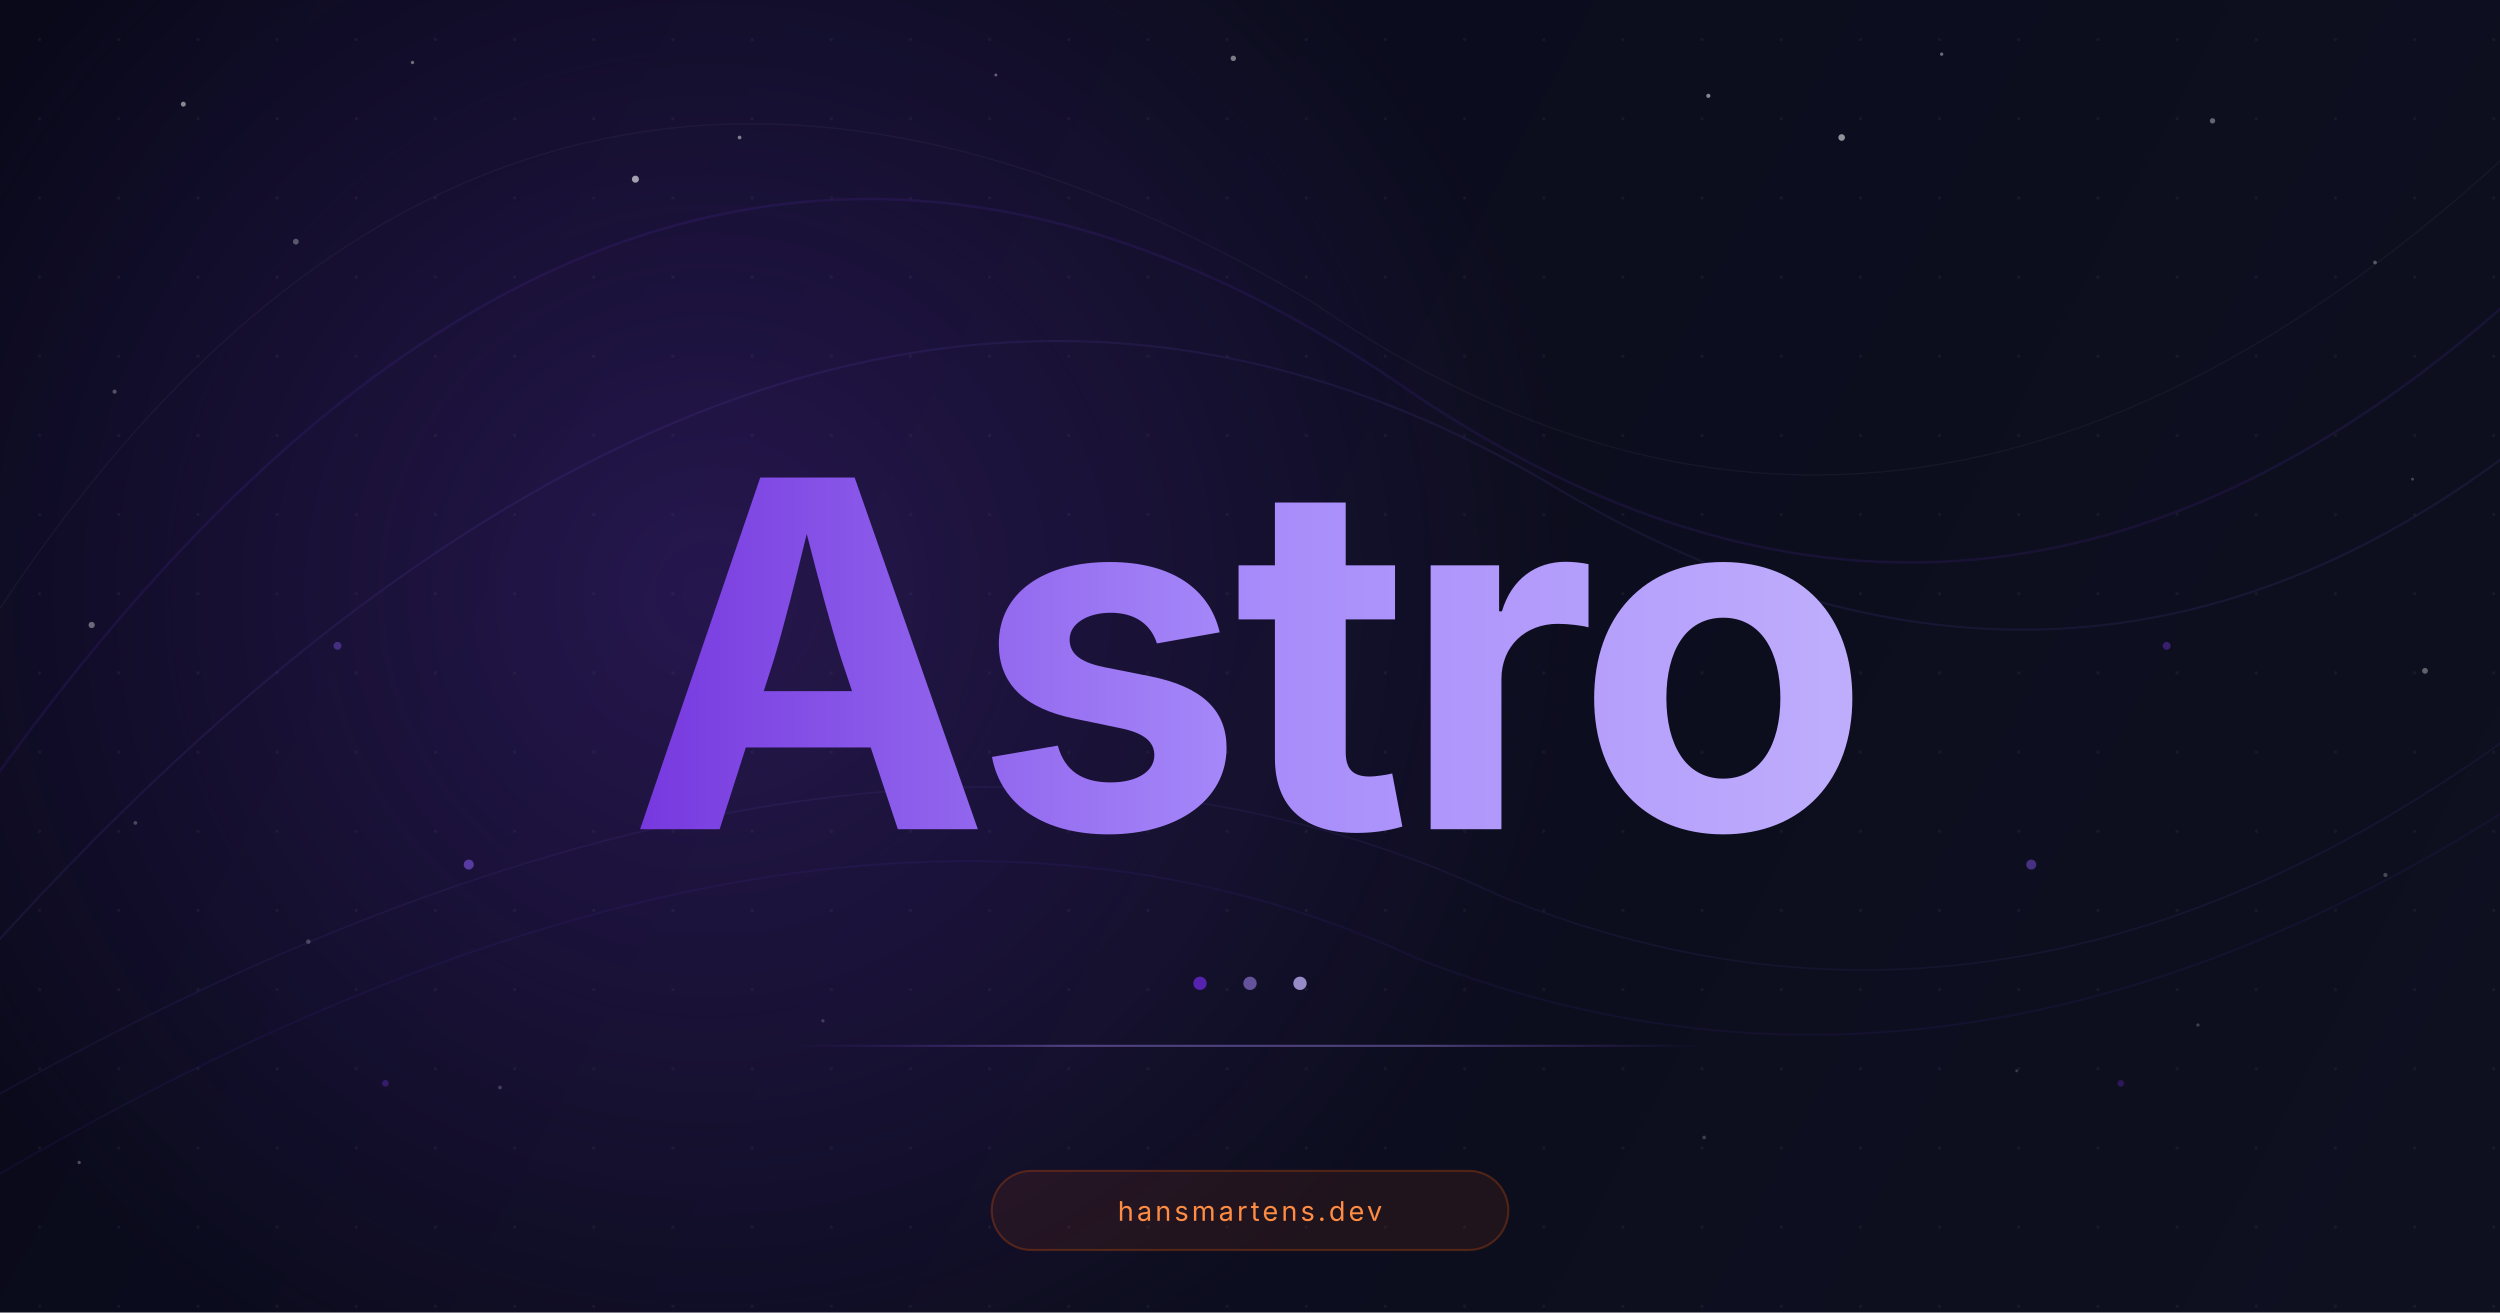
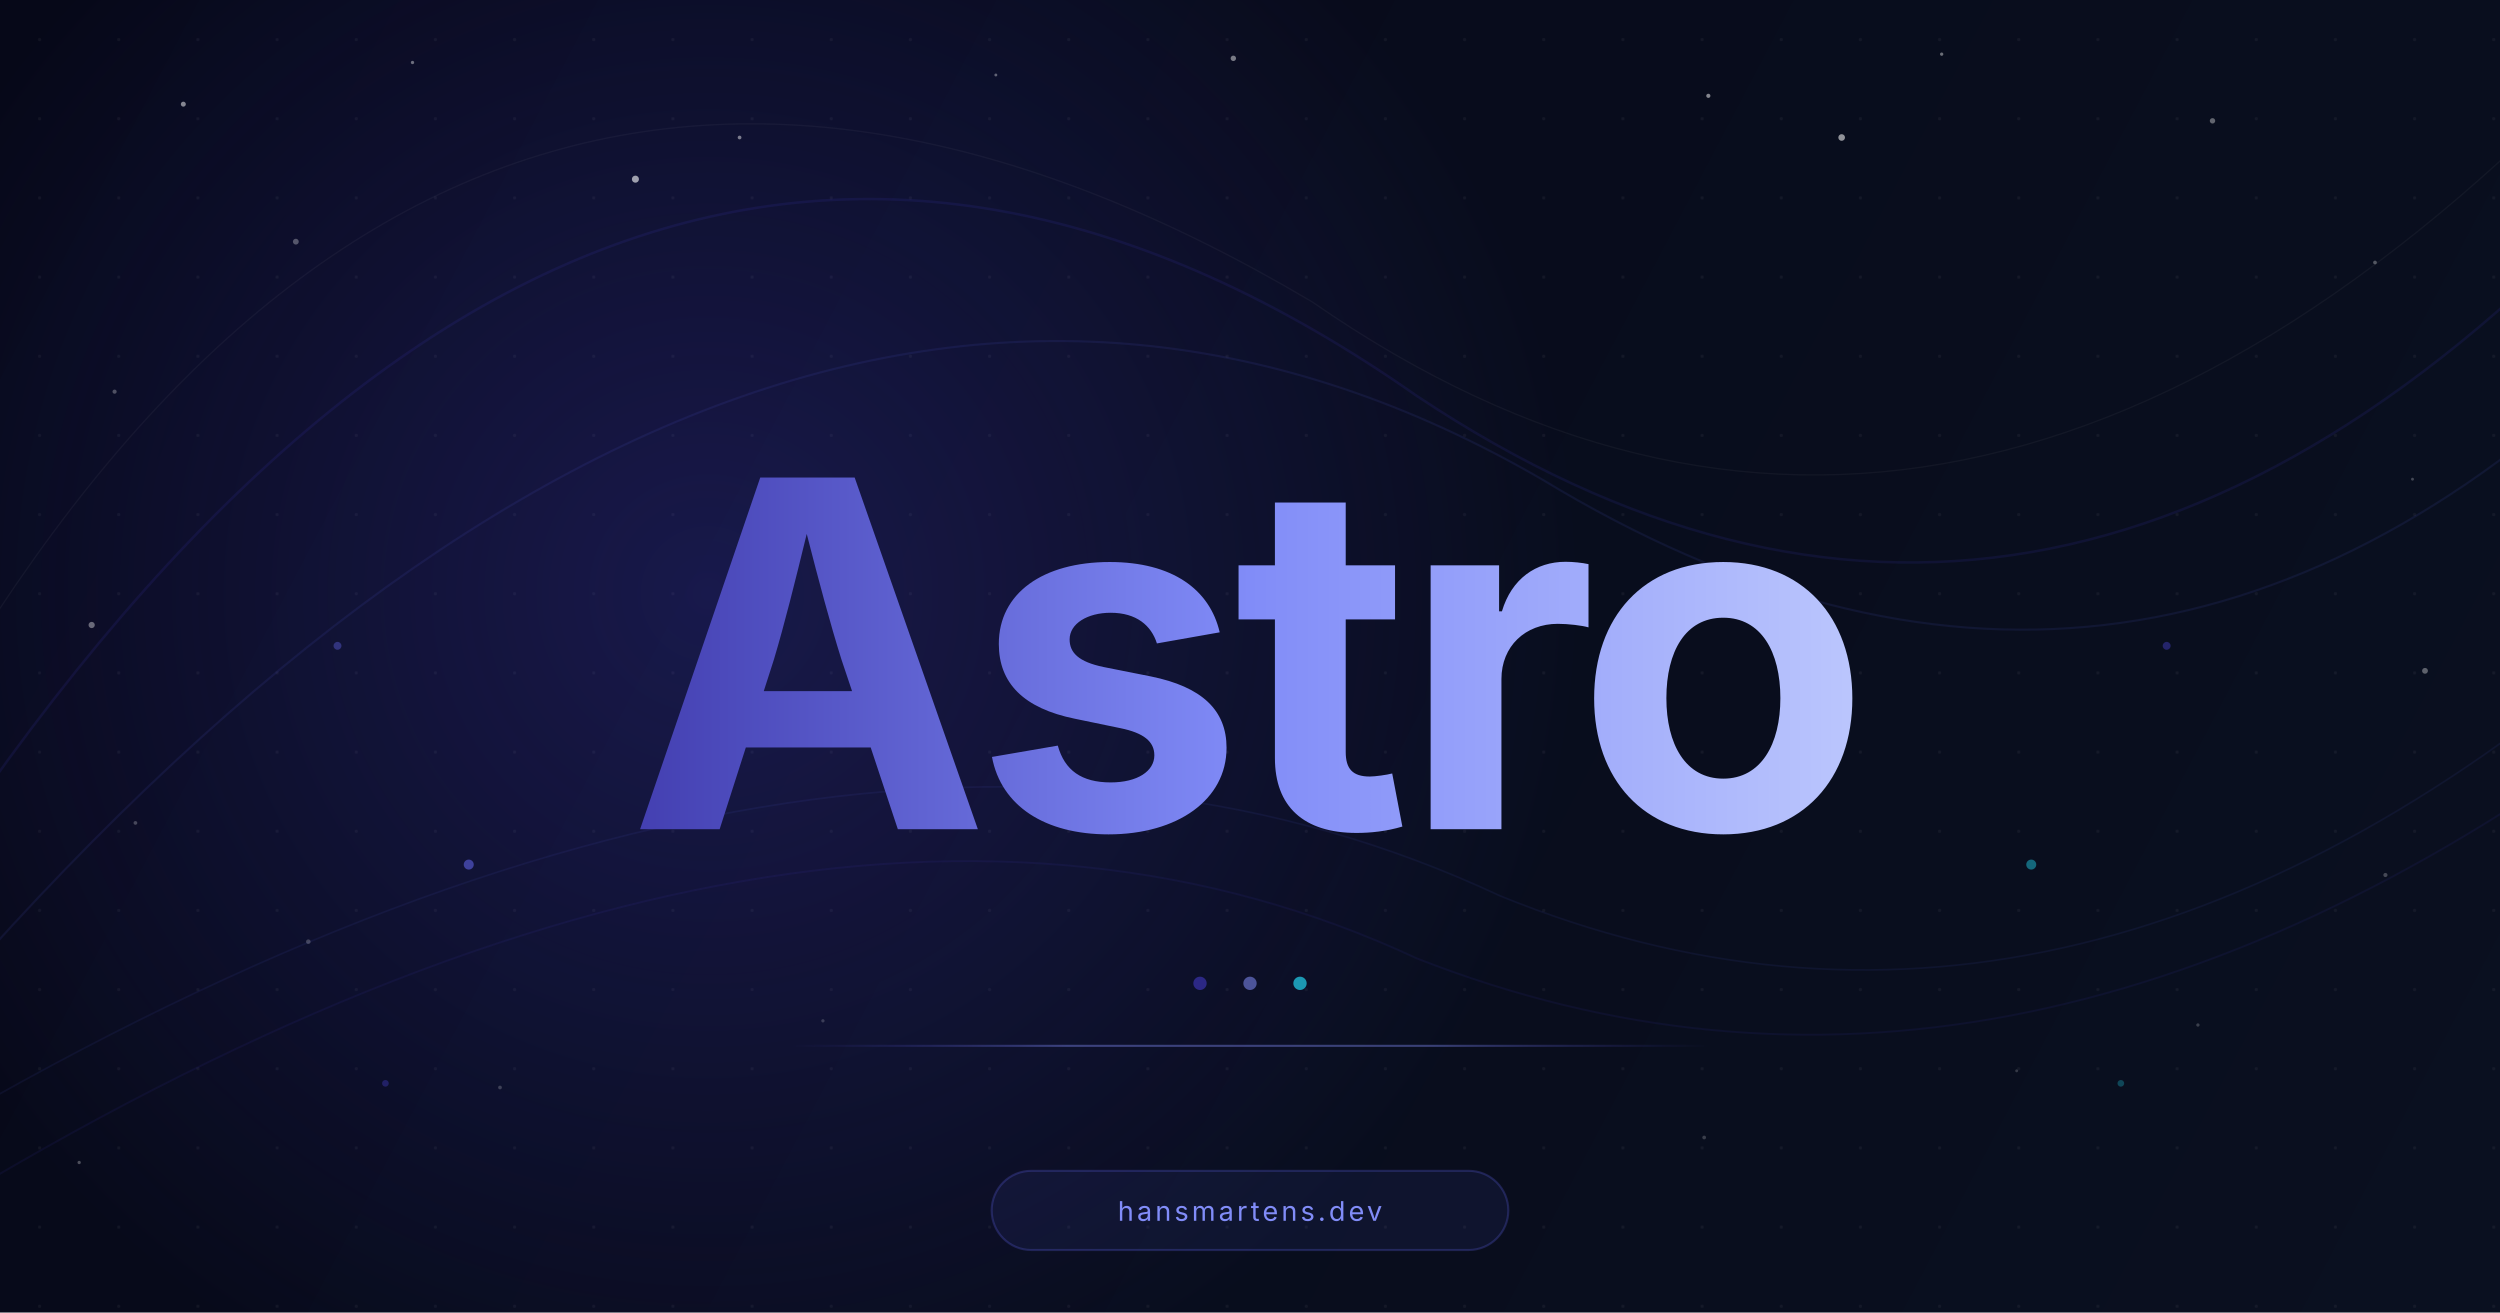
<svg xmlns="http://www.w3.org/2000/svg" width="1200" height="630" viewBox="0 0 1200 630" fill="none">
  <defs>
    <linearGradient id="bg" x1="0" y1="0" x2="1200" y2="630" gradientUnits="userSpaceOnUse">
-       <stop offset="0%" stop-color="#09091a" />
-       <stop offset="100%" stop-color="#0e1020" />
+       <stop offset="0%" stop-color="#060818" />
+       <stop offset="100%" stop-color="#0a1020" />
    </linearGradient>
-     <radialGradient id="glowPurple" cx="340" cy="285" r="420" gradientUnits="userSpaceOnUse">
-       <stop offset="0%" stop-color="#7c3aed" stop-opacity="0.24" />
-       <stop offset="100%" stop-color="#7c3aed" stop-opacity="0" />
+     <radialGradient id="glowIndigo" cx="340" cy="285" r="420" gradientUnits="userSpaceOnUse">
+       <stop offset="0%" stop-color="#4f46e5" stop-opacity="0.24" />
+       <stop offset="100%" stop-color="#4f46e5" stop-opacity="0" />
    </radialGradient>
    <linearGradient id="textGrad" x1="248" y1="0" x2="952" y2="0" gradientUnits="userSpaceOnUse">
-       <stop offset="0%" stop-color="#6d28d9" />
-       <stop offset="50%" stop-color="#a78bfa" />
-       <stop offset="100%" stop-color="#c4b5fd" />
+       <stop offset="0%" stop-color="#3730a3" />
+       <stop offset="50%" stop-color="#818cf8" />
+       <stop offset="100%" stop-color="#c7d2fe" />
    </linearGradient>
    <linearGradient id="lineGrad" x1="380" y1="0" x2="820" y2="0" gradientUnits="userSpaceOnUse">
-       <stop offset="0%" stop-color="#7c3aed" stop-opacity="0" />
-       <stop offset="30%" stop-color="#a78bfa" stop-opacity="0.4" />
-       <stop offset="70%" stop-color="#a78bfa" stop-opacity="0.4" />
-       <stop offset="100%" stop-color="#7c3aed" stop-opacity="0" />
+       <stop offset="0%" stop-color="#4f46e5" stop-opacity="0" />
+       <stop offset="30%" stop-color="#818cf8" stop-opacity="0.4" />
+       <stop offset="70%" stop-color="#818cf8" stop-opacity="0.4" />
+       <stop offset="100%" stop-color="#4f46e5" stop-opacity="0" />
    </linearGradient>
    <pattern id="dots" x="0" y="0" width="38" height="38" patternUnits="userSpaceOnUse">
      <circle cx="19" cy="19" r="0.78" fill="#ffffff" fill-opacity="0.045" />
    </pattern>
  </defs>
  <rect width="1200" height="630" fill="url(#bg)" />
  <rect width="1200" height="630" fill="url(#dots)" />
-   <rect width="1200" height="630" fill="url(#glowPurple)" />
-   <path d="M -60 460 Q 280 -90 680 190 Q 980 390 1260 90" fill="none" stroke="#7c3aed" stroke-width="1.2" stroke-opacity="0.11" />
-   <path d="M -60 520 Q 360 10 740 230 Q 1020 400 1260 170" fill="none" stroke="#8b5cf6" stroke-width="1" stroke-opacity="0.10" />
+   <rect width="1200" height="630" fill="url(#glowIndigo)" />
+   <path d="M -60 460 Q 280 -90 680 190 Q 980 390 1260 90" fill="none" stroke="#4f46e5" stroke-width="1.2" stroke-opacity="0.11" />
+   <path d="M -60 520 Q 360 10 740 230 Q 1020 400 1260 170" fill="none" stroke="#6366f1" stroke-width="1" stroke-opacity="0.10" />
  <path d="M -60 395 Q 200 -110 630 145 Q 940 360 1260 18" fill="none" stroke="#ffffff" stroke-width="0.6" stroke-opacity="0.04" />
-   <path d="M -60 600 Q 380 320 680 460 Q 960 570 1260 350" fill="none" stroke="#7c3aed" stroke-width="0.9" stroke-opacity="0.08" />
-   <path d="M -60 560 Q 400 280 720 430 Q 990 540 1260 310" fill="none" stroke="#8b5cf6" stroke-width="0.8" stroke-opacity="0.08" />
+   <path d="M -60 600 Q 380 320 680 460 Q 960 570 1260 350" fill="none" stroke="#4f46e5" stroke-width="0.9" stroke-opacity="0.08" />
+   <path d="M -60 560 Q 400 280 720 430 Q 990 540 1260 310" fill="none" stroke="#6366f1" stroke-width="0.8" stroke-opacity="0.08" />
  <circle cx="88" cy="50" r="1.2" fill="#ffffff" opacity="0.50" />
  <circle cx="198" cy="30" r="0.8" fill="#ffffff" opacity="0.40" />
  <circle cx="142" cy="116" r="1.4" fill="#ffffff" opacity="0.30" />
  <circle cx="355" cy="66" r="0.9" fill="#ffffff" opacity="0.45" />
  <circle cx="478" cy="36" r="0.7" fill="#ffffff" opacity="0.35" />
  <circle cx="55" cy="188" r="1.0" fill="#ffffff" opacity="0.28" />
  <circle cx="65" cy="395" r="0.9" fill="#ffffff" opacity="0.24" />
  <circle cx="148" cy="452" r="1.1" fill="#ffffff" opacity="0.22" />
  <circle cx="38" cy="558" r="0.8" fill="#ffffff" opacity="0.28" />
  <circle cx="240" cy="522" r="0.9" fill="#ffffff" opacity="0.20" />
  <circle cx="395" cy="490" r="0.8" fill="#ffffff" opacity="0.18" />
  <circle cx="820" cy="46" r="1.0" fill="#ffffff" opacity="0.50" />
  <circle cx="932" cy="26" r="0.8" fill="#ffffff" opacity="0.40" />
  <circle cx="1062" cy="58" r="1.3" fill="#ffffff" opacity="0.36" />
  <circle cx="1140" cy="126" r="0.9" fill="#ffffff" opacity="0.30" />
  <circle cx="1158" cy="230" r="0.7" fill="#ffffff" opacity="0.24" />
  <circle cx="1145" cy="420" r="1.0" fill="#ffffff" opacity="0.24" />
  <circle cx="1055" cy="492" r="0.8" fill="#ffffff" opacity="0.20" />
  <circle cx="818" cy="546" r="0.9" fill="#ffffff" opacity="0.20" />
  <circle cx="968" cy="514" r="0.7" fill="#ffffff" opacity="0.18" />
  <circle cx="305" cy="86" r="1.7" fill="#ffffff" opacity="0.60" />
  <circle cx="884" cy="66" r="1.6" fill="#ffffff" opacity="0.55" />
  <circle cx="44" cy="300" r="1.5" fill="#ffffff" opacity="0.38" />
  <circle cx="1164" cy="322" r="1.4" fill="#ffffff" opacity="0.34" />
  <circle cx="592" cy="28" r="1.3" fill="#ffffff" opacity="0.45" />
-   <circle cx="225" cy="415" r="2.4" fill="#8b5cf6" opacity="0.55" />
-   <circle cx="975" cy="415" r="2.4" fill="#8b5cf6" opacity="0.45" />
-   <circle cx="162" cy="310" r="1.9" fill="#8b5cf6" opacity="0.38" />
-   <circle cx="1040" cy="310" r="1.9" fill="#7c3aed" opacity="0.38" />
-   <circle cx="185" cy="520" r="1.6" fill="#7c3aed" opacity="0.32" />
-   <circle cx="1018" cy="520" r="1.6" fill="#6d28d9" opacity="0.32" />
+   <circle cx="225" cy="415" r="2.4" fill="#6366f1" opacity="0.55" />
+   <circle cx="975" cy="415" r="2.4" fill="#22d3ee" opacity="0.45" />
+   <circle cx="162" cy="310" r="1.9" fill="#6366f1" opacity="0.38" />
+   <circle cx="1040" cy="310" r="1.9" fill="#4f46e5" opacity="0.38" />
+   <circle cx="185" cy="520" r="1.6" fill="#4f46e5" opacity="0.32" />
+   <circle cx="1018" cy="520" r="1.6" fill="#22d3ee" opacity="0.28" />
  <text x="600" y="398" font-family="'Outfit Variable', 'Outfit', -apple-system, BlinkMacSystemFont, 'Segoe UI', sans-serif" font-size="232" font-weight="700" fill="url(#textGrad)" text-anchor="middle" letter-spacing="-5">Astro</text>
-   <circle cx="576" cy="472" r="3.2" fill="#6d28d9" opacity="0.75" />
-   <circle cx="600" cy="472" r="3.2" fill="#a78bfa" opacity="0.55" />
-   <circle cx="624" cy="472" r="3.2" fill="#c4b5fd" opacity="0.75" />
+   <circle cx="576" cy="472" r="3.2" fill="#3730a3" opacity="0.75" />
+   <circle cx="600" cy="472" r="3.2" fill="#818cf8" opacity="0.55" />
+   <circle cx="624" cy="472" r="3.2" fill="#22d3ee" opacity="0.70" />
  <line x1="380" y1="502" x2="820" y2="502" stroke="url(#lineGrad)" stroke-width="1" />
-   <rect x="476" y="562" width="248" height="38" rx="19" fill="#ff5d01" fill-opacity="0.08" stroke="#ff5d01" stroke-opacity="0.25" stroke-width="1" />
-   <text x="600" y="586" font-family="'Outfit Variable', 'Outfit', -apple-system, BlinkMacSystemFont, 'Segoe UI', sans-serif" font-size="13" fill="#ff8c42" text-anchor="middle" letter-spacing="1.5">hansmartens.dev</text>
+   <rect x="476" y="562" width="248" height="38" rx="19" fill="#6366f1" fill-opacity="0.08" stroke="#6366f1" stroke-opacity="0.25" stroke-width="1" />
+   <text x="600" y="586" font-family="'Outfit Variable', 'Outfit', -apple-system, BlinkMacSystemFont, 'Segoe UI', sans-serif" font-size="13" fill="#818cf8" text-anchor="middle" letter-spacing="1.5">hansmartens.dev</text>
</svg>
